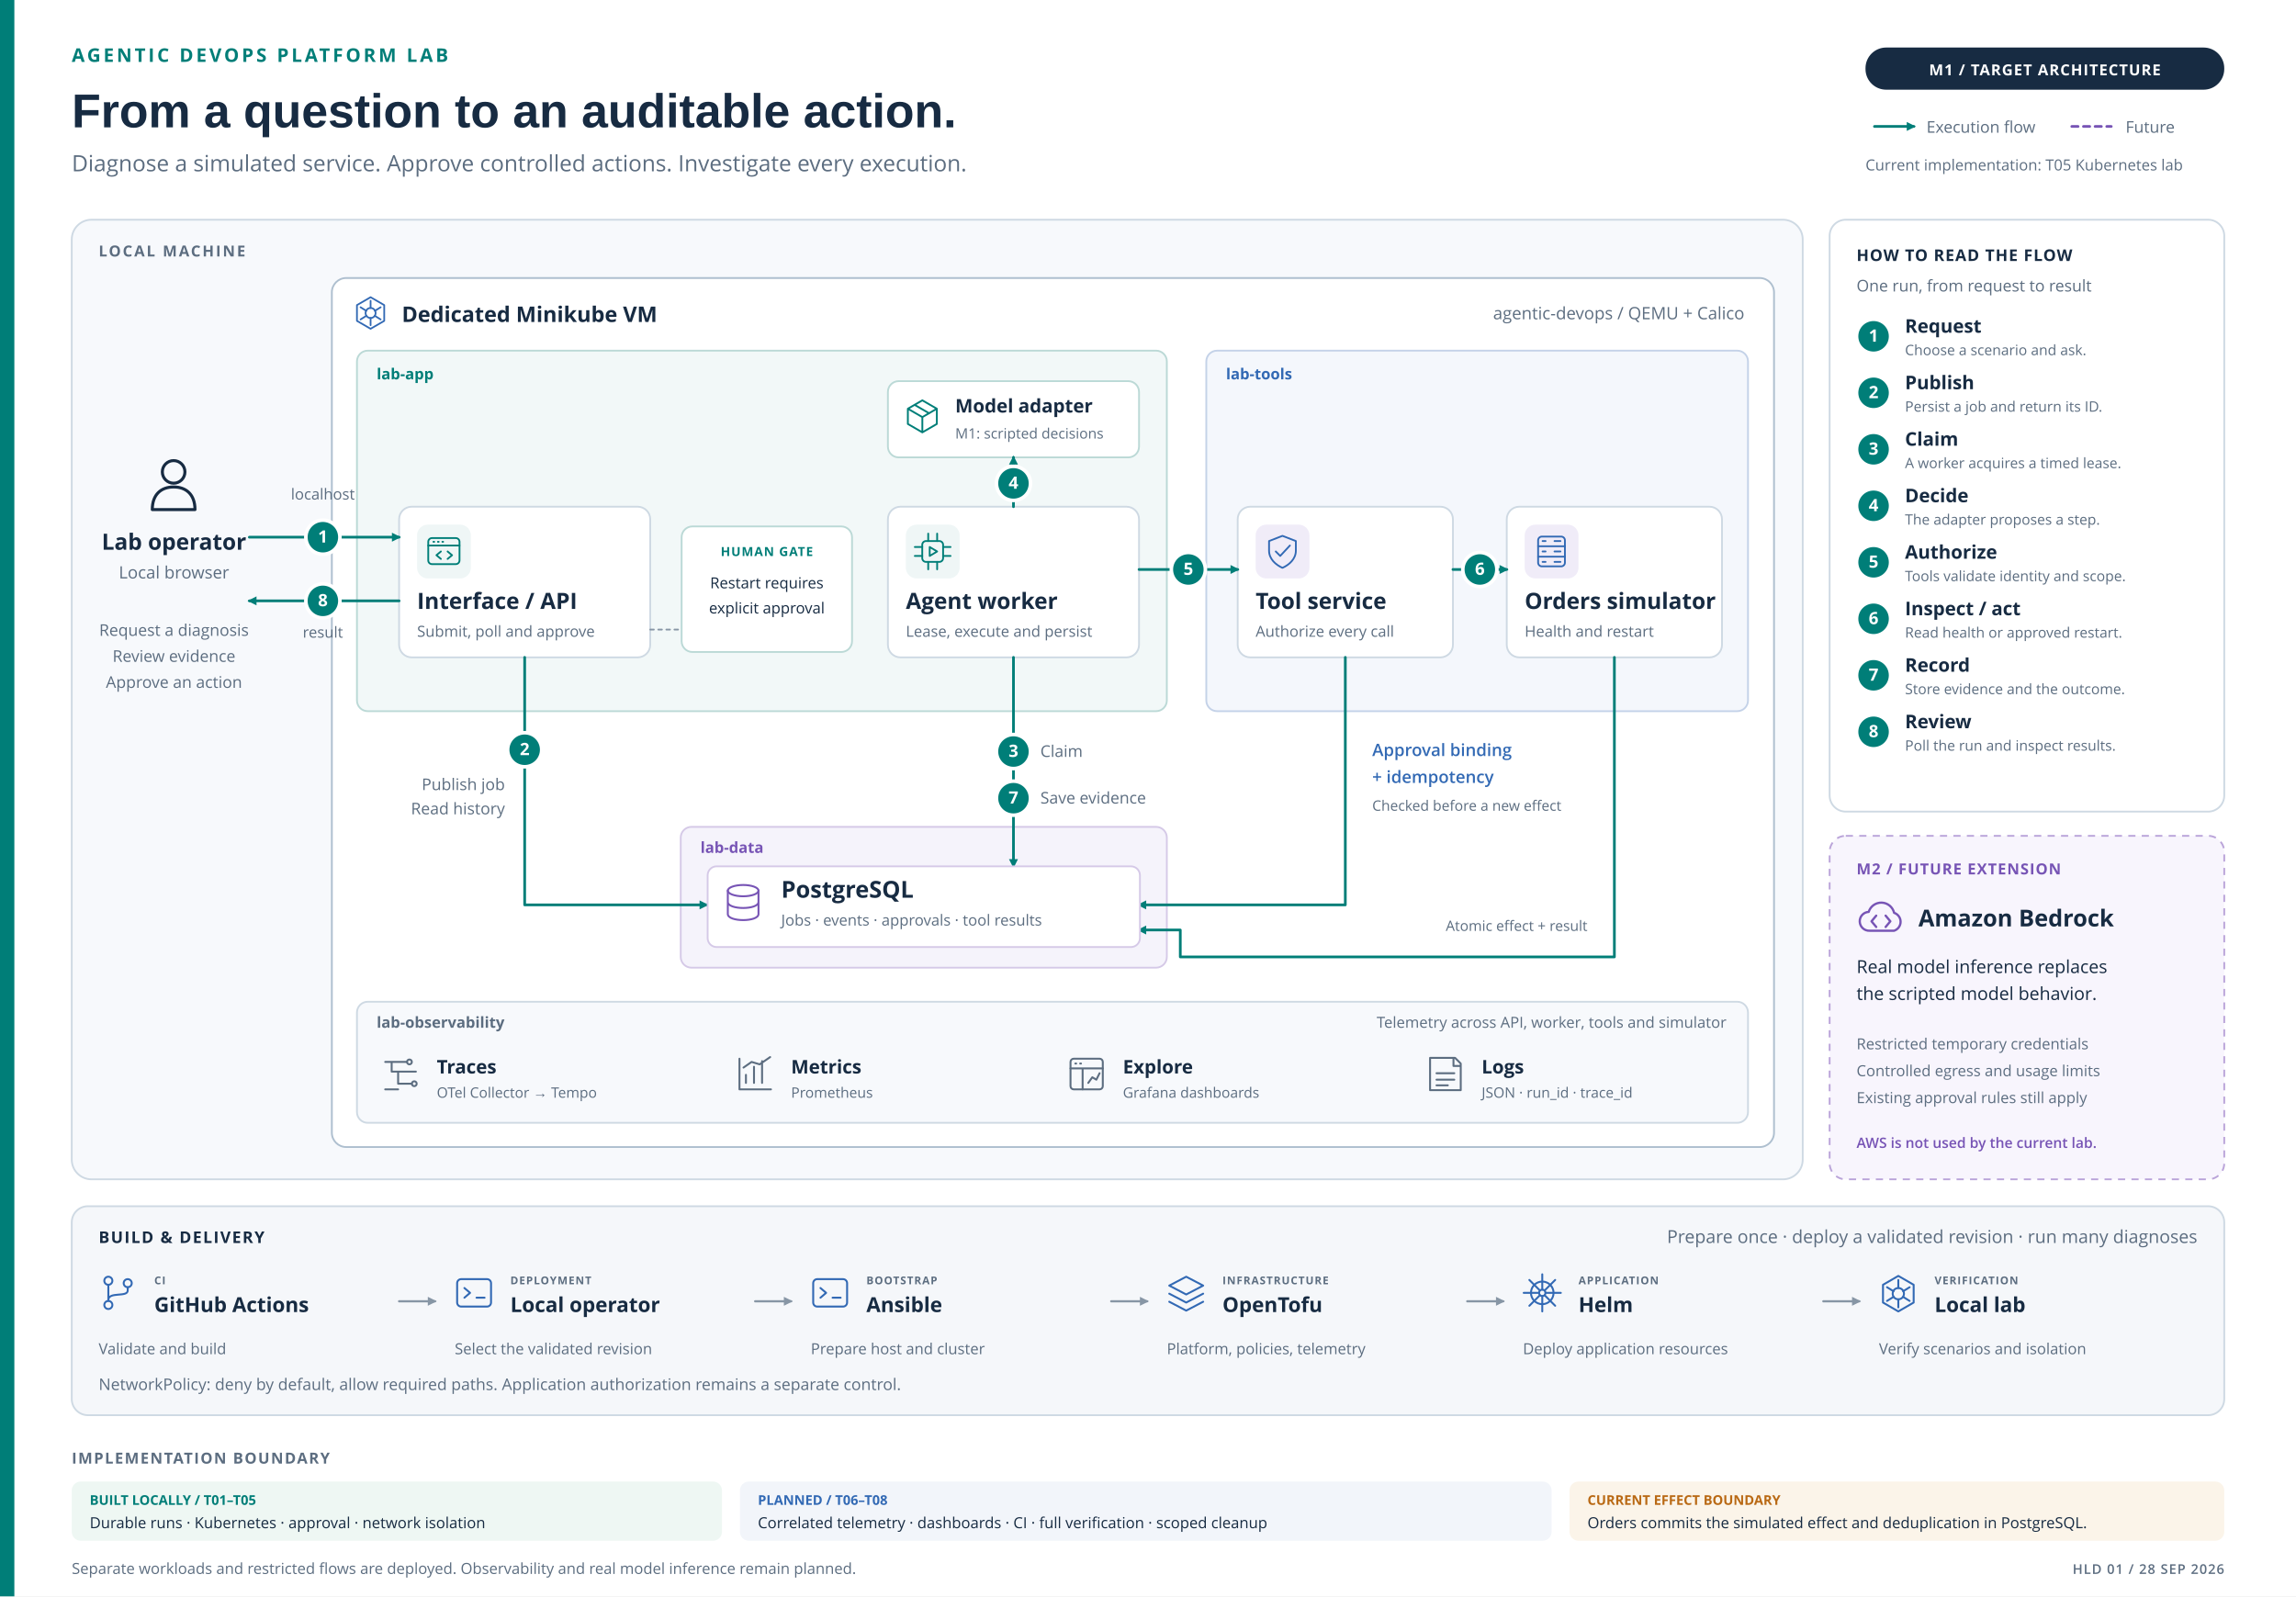
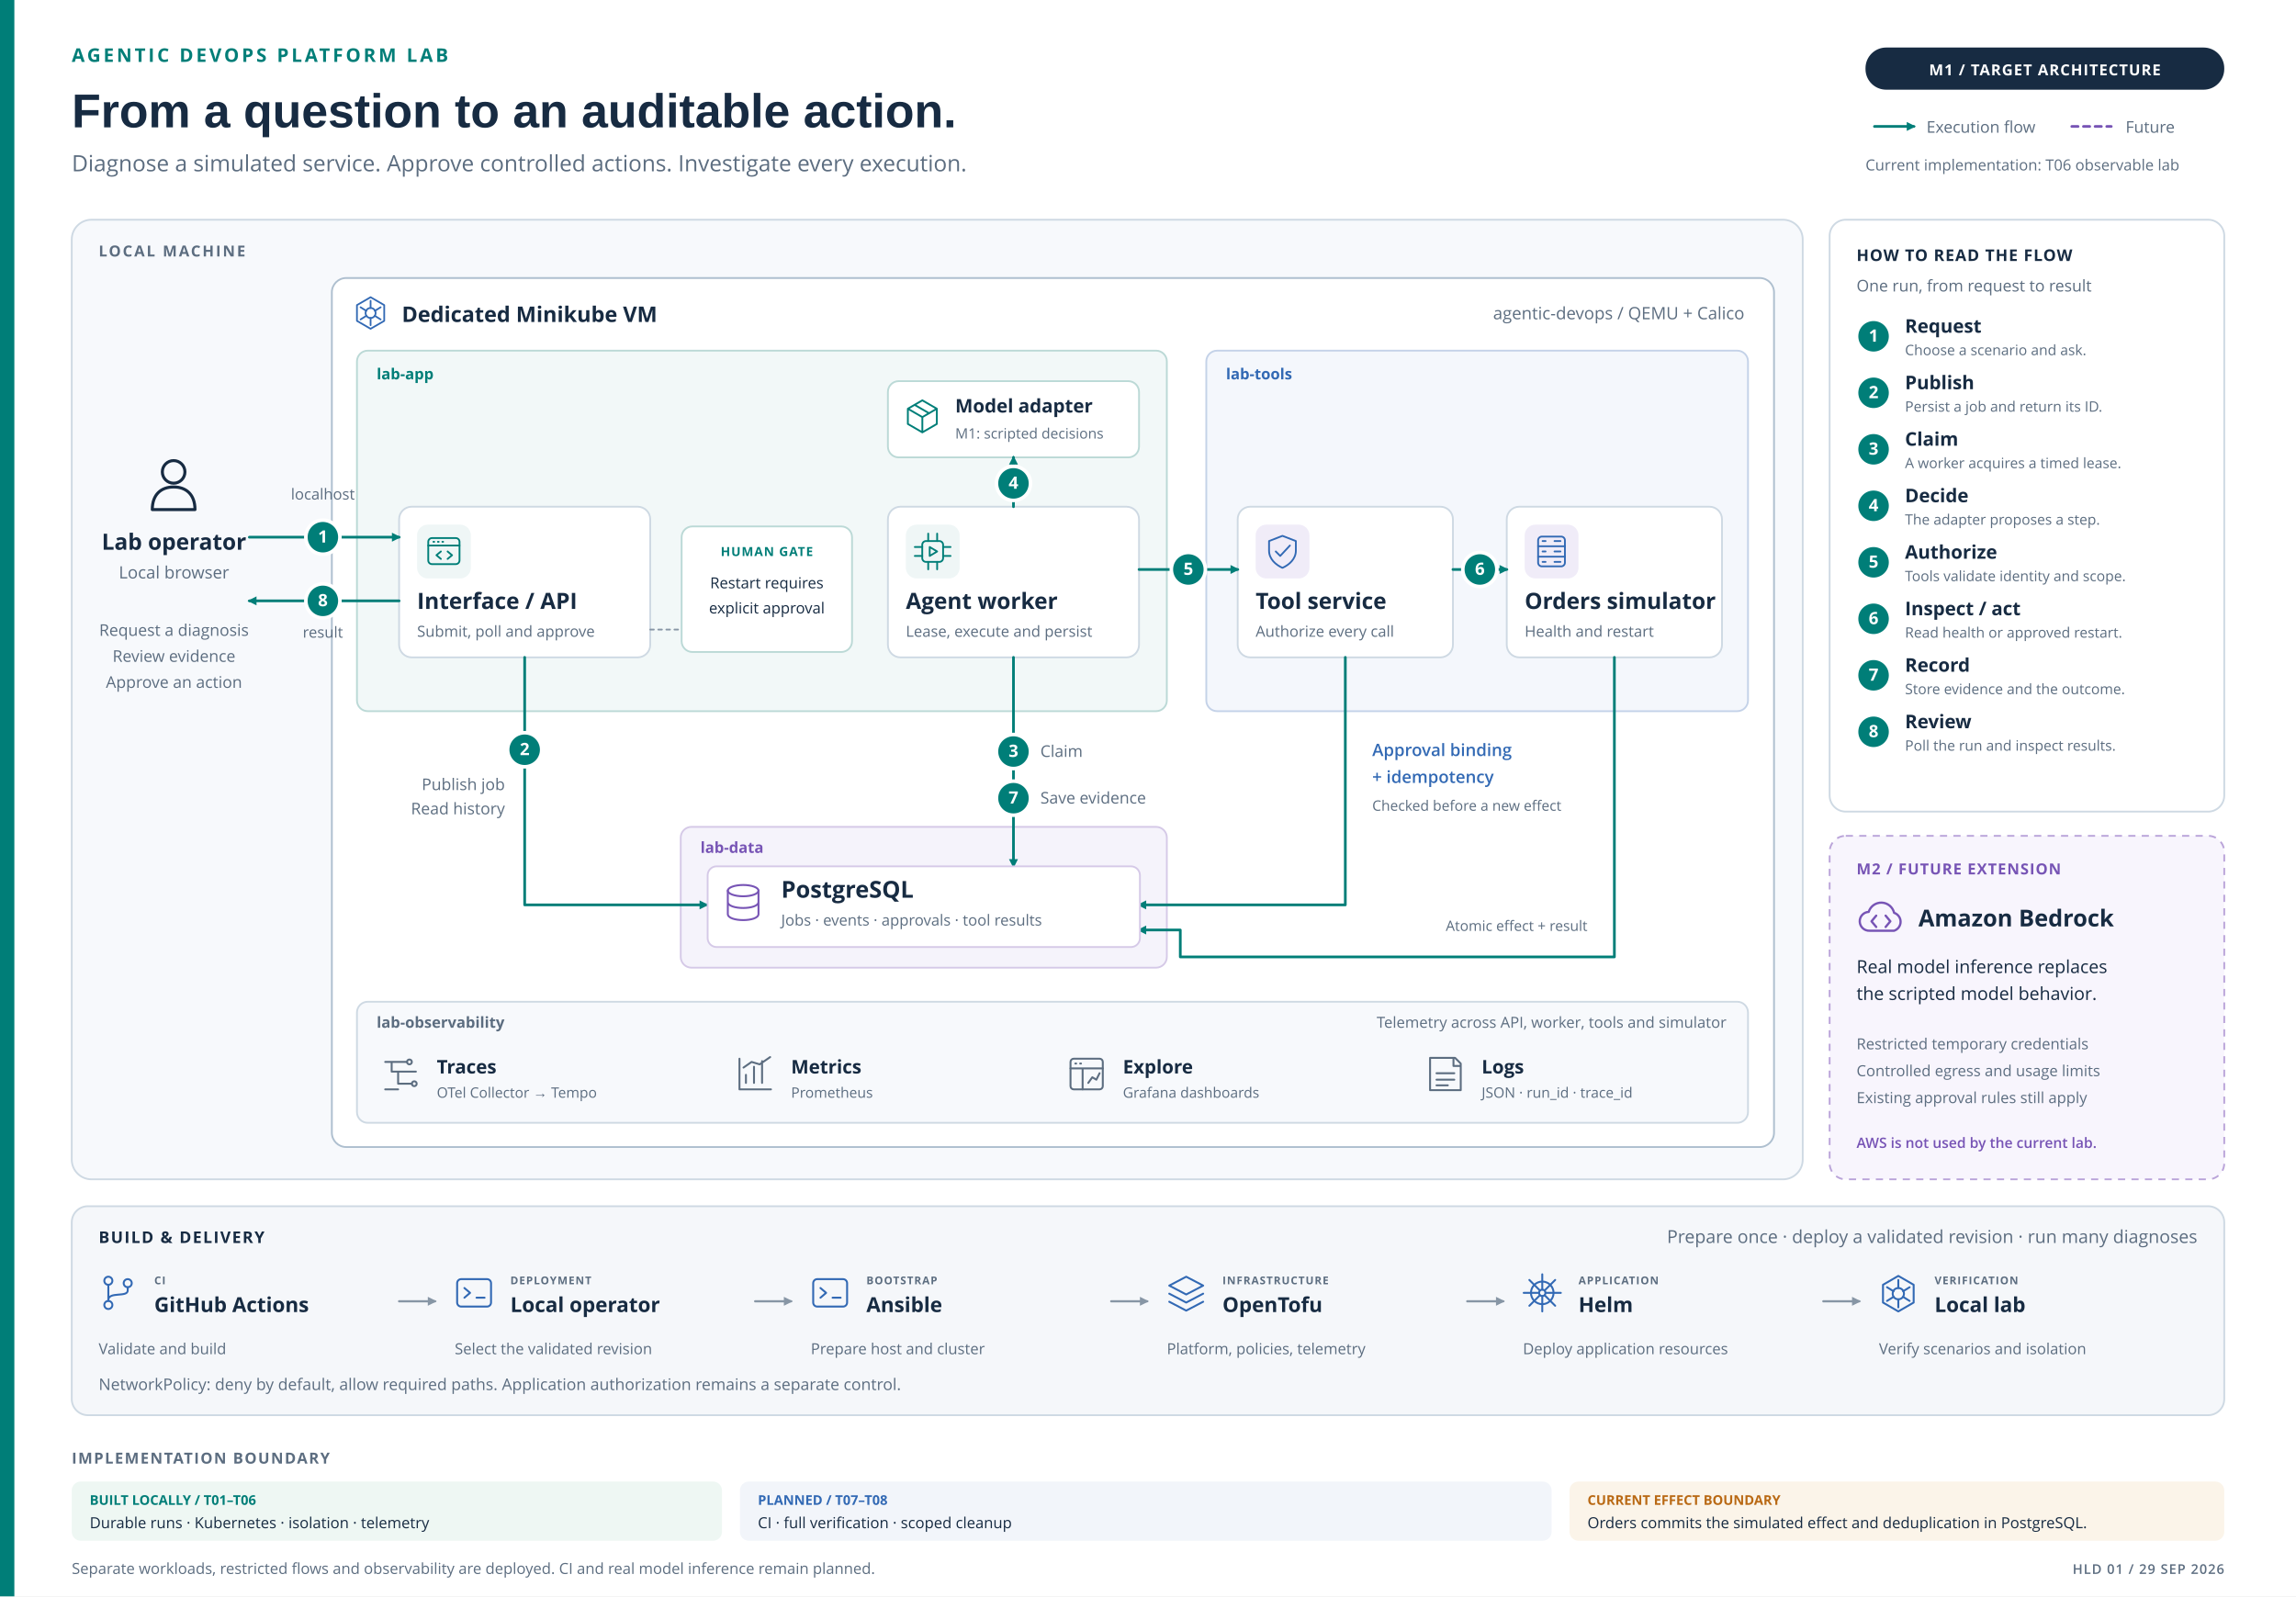
<svg xmlns="http://www.w3.org/2000/svg" width="2560" height="1780" viewBox="0 0 2560 1780" role="img" aria-labelledby="title desc">
  <defs>
    <marker id="arrow-teal" markerWidth="10" markerHeight="10" refX="8" refY="5" orient="auto" markerUnits="userSpaceOnUse">
      <path d="M0 0 10 5 0 10Z" fill="#007E78" />
    </marker>
    <marker id="arrow-muted" markerWidth="10" markerHeight="10" refX="8" refY="5" orient="auto" markerUnits="userSpaceOnUse">
      <path d="M0 0 10 5 0 10Z" fill="#8796A5" />
    </marker>
  </defs>
  <rect x="0" y="0" width="2560" height="1780" rx="0" fill="#FFFFFF" />
  <rect x="0" y="0" width="16" height="1780" rx="0" fill="#007E78" />
  <text x="80" y="69" font-family="Open Sans, Arial, sans-serif" font-size="21" font-weight="700" fill="#007E78" text-anchor="start" letter-spacing="3">AGENTIC DEVOPS PLATFORM LAB</text>
  <text x="80" y="142" font-family="Montserrat, Arial, sans-serif" font-size="53" font-weight="700" fill="#172B42" text-anchor="start">From a question to an auditable action.</text>
  <text x="80" y="191" font-family="Open Sans, Arial, sans-serif" font-size="25" font-weight="400" fill="#5C6D80" text-anchor="start">Diagnose a simulated service. Approve controlled actions. Investigate every execution.</text>
  <rect x="2080" y="53" width="400" height="47" rx="23" fill="#172B42" />
  <text x="2280" y="84" font-family="Open Sans, Arial, sans-serif" font-size="17" font-weight="700" fill="white" text-anchor="middle" letter-spacing="1">M1  /  TARGET ARCHITECTURE</text>
  <path d="M2090 141 H2134" fill="none" stroke="#007E78" stroke-width="3" stroke-linecap="round" stroke-linejoin="round" marker-end="url(#arrow-teal)" />
  <text x="2148" y="148" font-family="Open Sans, Arial, sans-serif" font-size="18" font-weight="400" fill="#5C6D80" text-anchor="start">Execution flow</text>
  <path d="M2310 141 H2354" fill="none" stroke="#7754B5" stroke-width="3" stroke-linecap="round" stroke-linejoin="round" stroke-dasharray="7 6" />
  <text x="2370" y="148" font-family="Open Sans, Arial, sans-serif" font-size="18" font-weight="400" fill="#5C6D80" text-anchor="start">Future</text>
-   <text x="2080" y="190" font-family="Open Sans, Arial, sans-serif" font-size="17" font-weight="400" fill="#5C6D80" text-anchor="start">Current implementation: T05 Kubernetes lab</text>
+   <text x="2080" y="190" font-family="Open Sans, Arial, sans-serif" font-size="17" font-weight="400" fill="#5C6D80" text-anchor="start">Current implementation: T06 observable lab</text>
  <rect x="80" y="245" width="1930" height="1070" rx="22" fill="#F7F9FC" stroke="#CED9E3" stroke-width="2" />
  <text x="110" y="286" font-family="Open Sans, Arial, sans-serif" font-size="17" font-weight="700" fill="#5C6D80" text-anchor="start" letter-spacing="2">LOCAL MACHINE</text>
  <rect x="370" y="310" width="1608" height="969" rx="16" fill="#FFFFFF" stroke="#AEBFCF" stroke-width="2" />
  <g transform="translate(394 329) scale(0.8)" fill="none" stroke="#3269B4" stroke-width="2.4" stroke-linecap="round" stroke-linejoin="round">
    <path d="m24 3 19 11v22L24 47 5 36V14Z" />
    <circle cx="24" cy="25" r="7" />
    <path d="M24 8v10m0 14v10M10 17l8 5m12 7 8 5M10 34l8-5m12-7 8-5" />
  </g>
  <text x="448" y="359" font-family="Open Sans, Arial, sans-serif" font-size="24" font-weight="700" fill="#172B42" text-anchor="start">Dedicated Minikube VM</text>
  <text x="1945" y="356" font-family="Open Sans, Arial, sans-serif" font-size="19" font-weight="400" fill="#5C6D80" text-anchor="end">agentic-devops  /  QEMU + Calico</text>
  <rect x="398" y="391" width="903" height="402" rx="12" fill="#F2F8F8" stroke="#BBD9D6" stroke-width="2" />
  <text x="420" y="423" font-family="Open Sans, Arial, sans-serif" font-size="17" font-weight="700" fill="#007E78" text-anchor="start">lab-app</text>
  <rect x="1345" y="391" width="604" height="402" rx="12" fill="#F4F7FC" stroke="#C4D2E8" stroke-width="2" />
  <text x="1367" y="423" font-family="Open Sans, Arial, sans-serif" font-size="17" font-weight="700" fill="#3269B4" text-anchor="start">lab-tools</text>
  <rect x="759" y="922" width="542" height="157" rx="12" fill="#F5F3FB" stroke="#D5C9E7" stroke-width="2" />
  <text x="781" y="951" font-family="Open Sans, Arial, sans-serif" font-size="17" font-weight="700" fill="#7754B5" text-anchor="start">lab-data</text>
  <g transform="translate(160 508) scale(1.4)" fill="none" stroke="#172B42" stroke-width="2.4" stroke-linecap="round" stroke-linejoin="round">
    <circle cx="24" cy="13" r="9" />
    <path d="M7 43c0-12 7-18 17-18s17 6 17 18Z" />
  </g>
  <text x="194" y="613" font-family="Open Sans, Arial, sans-serif" font-size="25" font-weight="700" fill="#172B42" text-anchor="middle">Lab operator</text>
  <text x="194" y="645" font-family="Open Sans, Arial, sans-serif" font-size="19" font-weight="400" fill="#5C6D80" text-anchor="middle">Local browser</text>
  <text x="194" y="709" font-family="Open Sans, Arial, sans-serif" font-size="18" font-weight="400" fill="#5C6D80" text-anchor="middle">Request a diagnosis</text>
  <text x="194" y="738" font-family="Open Sans, Arial, sans-serif" font-size="18" font-weight="400" fill="#5C6D80" text-anchor="middle">Review evidence</text>
  <text x="194" y="767" font-family="Open Sans, Arial, sans-serif" font-size="18" font-weight="400" fill="#5C6D80" text-anchor="middle">Approve an action</text>
  <rect x="445" y="565" width="280" height="168" rx="14" fill="white" stroke="#CED9E3" stroke-width="2" />
  <rect x="465" y="585" width="60" height="60" rx="12" fill="#EFF6F6" />
  <g transform="translate(475 595) scale(0.83)" fill="none" stroke="#007E78" stroke-width="2.4" stroke-linecap="round" stroke-linejoin="round">
    <rect x="3" y="6" width="42" height="35" rx="5" />
    <path d="M3 16h42M10 11h1m5 0h1m5 0h1M20 24l-6 5 6 5m9-10 6 5-6 5" />
  </g>
  <text x="465" y="679" font-family="Open Sans, Arial, sans-serif" font-size="25" font-weight="700" fill="#172B42" text-anchor="start">Interface / API</text>
  <text x="465" y="710" font-family="Open Sans, Arial, sans-serif" font-size="17" font-weight="400" fill="#5C6D80" text-anchor="start">Submit, poll and approve</text>
  <rect x="990" y="565" width="280" height="168" rx="14" fill="white" stroke="#CED9E3" stroke-width="2" />
  <rect x="1010" y="585" width="60" height="60" rx="12" fill="#EFF6F6" />
  <g transform="translate(1020 595) scale(0.83)" fill="none" stroke="#007E78" stroke-width="2.4" stroke-linecap="round" stroke-linejoin="round">
    <rect x="10" y="10" width="28" height="28" rx="5" />
    <path d="M18 0v10M30 0v10M18 38v10M30 38v10M0 18h10M0 30h10M38 18h10M38 30h10M20 18l10 6-10 6Z" />
  </g>
  <text x="1010" y="679" font-family="Open Sans, Arial, sans-serif" font-size="25" font-weight="700" fill="#172B42" text-anchor="start">Agent worker</text>
  <text x="1010" y="710" font-family="Open Sans, Arial, sans-serif" font-size="17" font-weight="400" fill="#5C6D80" text-anchor="start">Lease, execute and persist</text>
  <rect x="1380" y="565" width="240" height="168" rx="14" fill="white" stroke="#CED9E3" stroke-width="2" />
  <rect x="1400" y="585" width="60" height="60" rx="12" fill="#F0ECF8" />
  <g transform="translate(1410 595) scale(0.83)" fill="none" stroke="#3269B4" stroke-width="2.4" stroke-linecap="round" stroke-linejoin="round">
    <path d="M24 3 42 10v13c0 11-9 19-18 23C15 42 6 34 6 23V10ZM15 24l6 6 13-14" />
  </g>
  <text x="1400" y="679" font-family="Open Sans, Arial, sans-serif" font-size="25" font-weight="700" fill="#172B42" text-anchor="start">Tool service</text>
  <text x="1400" y="710" font-family="Open Sans, Arial, sans-serif" font-size="17" font-weight="400" fill="#5C6D80" text-anchor="start">Authorize every call</text>
  <rect x="1680" y="565" width="240" height="168" rx="14" fill="white" stroke="#CED9E3" stroke-width="2" />
  <rect x="1700" y="585" width="60" height="60" rx="12" fill="#F0ECF8" />
  <g transform="translate(1710 595) scale(0.83)" fill="none" stroke="#3269B4" stroke-width="2.4" stroke-linecap="round" stroke-linejoin="round">
    <rect x="6" y="4" width="36" height="40" rx="5" />
    <path d="M6 17h36M6 31h36M12 10h4m-4 14h4m-4 14h4M28 10h8m-8 14h8m-8 14h8" />
  </g>
  <text x="1700" y="679" font-family="Open Sans, Arial, sans-serif" font-size="25" font-weight="700" fill="#172B42" text-anchor="start">Orders simulator</text>
  <text x="1700" y="710" font-family="Open Sans, Arial, sans-serif" font-size="17" font-weight="400" fill="#5C6D80" text-anchor="start">Health and restart</text>
  <rect x="990" y="425" width="280" height="85" rx="12" fill="#FFFFFF" stroke="#BBD9D6" stroke-width="2" />
  <g transform="translate(1008 443) scale(0.85)" fill="none" stroke="#007E78" stroke-width="2.4" stroke-linecap="round" stroke-linejoin="round">
    <path d="M24 4 43 15v20L24 46 5 35V15ZM5 15l19 11 19-11M24 26v20M14 10l19 11" />
  </g>
  <text x="1065" y="460" font-family="Open Sans, Arial, sans-serif" font-size="21" font-weight="700" fill="#172B42" text-anchor="start">Model adapter</text>
  <text x="1065" y="489" font-family="Open Sans, Arial, sans-serif" font-size="16" font-weight="400" fill="#5C6D80" text-anchor="start">M1: scripted decisions</text>
  <path d="M278 599 H445" fill="none" stroke="#007E78" stroke-width="3" stroke-linecap="round" stroke-linejoin="round" marker-end="url(#arrow-teal)" />
  <circle cx="360" cy="599" r="19" fill="#007E78" stroke="white" stroke-width="4" />
  <text x="360" y="605" font-family="Open Sans, Arial, sans-serif" font-size="19" font-weight="700" fill="white" text-anchor="middle">1</text>
  <text x="360" y="557" font-family="Open Sans, Arial, sans-serif" font-size="17" font-weight="400" fill="#5C6D80" text-anchor="middle">localhost</text>
  <path d="M445 670 H278" fill="none" stroke="#007E78" stroke-width="3" stroke-linecap="round" stroke-linejoin="round" marker-end="url(#arrow-teal)" />
  <circle cx="360" cy="670" r="19" fill="#007E78" stroke="white" stroke-width="4" />
  <text x="360" y="676" font-family="Open Sans, Arial, sans-serif" font-size="19" font-weight="700" fill="white" text-anchor="middle">8</text>
  <text x="360" y="711" font-family="Open Sans, Arial, sans-serif" font-size="17" font-weight="400" fill="#5C6D80" text-anchor="middle">result</text>
  <path d="M585 733 V1009 H788" fill="none" stroke="#007E78" stroke-width="3" stroke-linecap="round" stroke-linejoin="round" marker-end="url(#arrow-teal)" />
  <circle cx="585" cy="836" r="19" fill="#007E78" stroke="white" stroke-width="4" />
  <text x="585" y="842" font-family="Open Sans, Arial, sans-serif" font-size="19" font-weight="700" fill="white" text-anchor="middle">2</text>
  <text x="563" y="881" font-family="Open Sans, Arial, sans-serif" font-size="18" font-weight="400" fill="#5C6D80" text-anchor="end">Publish job</text>
  <text x="563" y="908" font-family="Open Sans, Arial, sans-serif" font-size="18" font-weight="400" fill="#5C6D80" text-anchor="end">Read history</text>
  <path d="M1130 733 V966" fill="none" stroke="#007E78" stroke-width="3" stroke-linecap="round" stroke-linejoin="round" marker-end="url(#arrow-teal)" />
  <circle cx="1130" cy="838" r="19" fill="#007E78" stroke="white" stroke-width="4" />
  <text x="1130" y="844" font-family="Open Sans, Arial, sans-serif" font-size="19" font-weight="700" fill="white" text-anchor="middle">3</text>
  <text x="1160" y="844" font-family="Open Sans, Arial, sans-serif" font-size="18" font-weight="400" fill="#5C6D80" text-anchor="start">Claim</text>
  <circle cx="1130" cy="890" r="19" fill="#007E78" stroke="white" stroke-width="4" />
  <text x="1130" y="896" font-family="Open Sans, Arial, sans-serif" font-size="19" font-weight="700" fill="white" text-anchor="middle">7</text>
  <text x="1160" y="896" font-family="Open Sans, Arial, sans-serif" font-size="18" font-weight="400" fill="#5C6D80" text-anchor="start">Save evidence</text>
  <path d="M1130 565 V510" fill="none" stroke="#007E78" stroke-width="3" stroke-linecap="round" stroke-linejoin="round" marker-end="url(#arrow-teal)" />
  <circle cx="1130" cy="539" r="19" fill="#007E78" stroke="white" stroke-width="4" />
  <text x="1130" y="545" font-family="Open Sans, Arial, sans-serif" font-size="19" font-weight="700" fill="white" text-anchor="middle">4</text>
  <path d="M1270 635 H1380" fill="none" stroke="#007E78" stroke-width="3" stroke-linecap="round" stroke-linejoin="round" marker-end="url(#arrow-teal)" />
  <circle cx="1325" cy="635" r="19" fill="#007E78" stroke="white" stroke-width="4" />
  <text x="1325" y="641" font-family="Open Sans, Arial, sans-serif" font-size="19" font-weight="700" fill="white" text-anchor="middle">5</text>
  <path d="M1620 635 H1680" fill="none" stroke="#007E78" stroke-width="3" stroke-linecap="round" stroke-linejoin="round" marker-end="url(#arrow-teal)" />
  <circle cx="1650" cy="635" r="19" fill="#007E78" stroke="white" stroke-width="4" />
  <text x="1650" y="641" font-family="Open Sans, Arial, sans-serif" font-size="19" font-weight="700" fill="white" text-anchor="middle">6</text>
  <path d="M1500 733 V1009 H1270" fill="none" stroke="#007E78" stroke-width="3" stroke-linecap="round" stroke-linejoin="round" marker-end="url(#arrow-teal)" />
  <text x="1530" y="843" font-family="Open Sans, Arial, sans-serif" font-size="19" font-weight="600" fill="#3269B4" text-anchor="start">Approval binding</text>
  <text x="1530" y="873" font-family="Open Sans, Arial, sans-serif" font-size="19" font-weight="600" fill="#3269B4" text-anchor="start">+ idempotency</text>
  <text x="1530" y="904" font-family="Open Sans, Arial, sans-serif" font-size="16" font-weight="400" fill="#5C6D80" text-anchor="start">Checked before a new effect</text>
  <path d="M1800 733 V1067 H1316 V1037 H1270" fill="none" stroke="#007E78" stroke-width="3" stroke-linecap="round" stroke-linejoin="round" marker-end="url(#arrow-teal)" />
  <text x="1770" y="1038" font-family="Open Sans, Arial, sans-serif" font-size="16" font-weight="400" fill="#5C6D80" text-anchor="end">Atomic effect + result</text>
  <rect x="789" y="966" width="482" height="90" rx="10" fill="#FFFFFF" stroke="#D5C9E7" stroke-width="2" />
  <g transform="translate(807 985) scale(0.9)" fill="none" stroke="#7754B5" stroke-width="2.4" stroke-linecap="round" stroke-linejoin="round">
    <ellipse cx="24" cy="9" rx="19" ry="7" />
    <path d="M5 9v29c0 10 38 10 38 0V9M5 23c0 10 38 10 38 0" />
  </g>
  <text x="871" y="1001" font-family="Open Sans, Arial, sans-serif" font-size="26" font-weight="700" fill="#172B42" text-anchor="start">PostgreSQL</text>
  <text x="871" y="1032" font-family="Open Sans, Arial, sans-serif" font-size="17" font-weight="400" fill="#5C6D80" text-anchor="start">Jobs · events · approvals · tool results</text>
  <rect x="760" y="587" width="190" height="140" rx="12" fill="#FFFFFF" stroke="#BBD9D6" stroke-width="2" />
  <text x="855" y="620" font-family="Open Sans, Arial, sans-serif" font-size="14" font-weight="700" fill="#007E78" text-anchor="middle" letter-spacing="1">HUMAN GATE</text>
  <text x="855" y="656" font-family="Open Sans, Arial, sans-serif" font-size="17" font-weight="400" fill="#172B42" text-anchor="middle">Restart requires</text>
  <text x="855" y="684" font-family="Open Sans, Arial, sans-serif" font-size="17" font-weight="400" fill="#172B42" text-anchor="middle">explicit approval</text>
  <path d="M725 702 H760" fill="none" stroke="#8796A5" stroke-width="2" stroke-linecap="round" stroke-linejoin="round" stroke-dasharray="4 5" />
  <rect x="398" y="1117" width="1551" height="135" rx="12" fill="#F7F9FC" stroke="#CED9E3" stroke-width="2" />
  <text x="420" y="1146" font-family="Open Sans, Arial, sans-serif" font-size="17" font-weight="700" fill="#5C6D80" text-anchor="start">lab-observability</text>
  <text x="1925" y="1146" font-family="Open Sans, Arial, sans-serif" font-size="17" font-weight="400" fill="#5C6D80" text-anchor="end">Telemetry across API, worker, tools and simulator</text>
  <g transform="translate(425 1176) scale(0.9)" fill="none" stroke="#5C6D80" stroke-width="2.4" stroke-linecap="round" stroke-linejoin="round">
    <path d="M5 9h27M13 21h30M13 9v12m8 0v15m0 0h17M5 43h16" />
    <circle cx="35" cy="9" r="3" />
    <circle cx="41" cy="36" r="3" />
  </g>
  <text x="487" y="1197" font-family="Open Sans, Arial, sans-serif" font-size="21" font-weight="700" fill="#172B42" text-anchor="start">Traces</text>
  <text x="487" y="1224" font-family="Open Sans, Arial, sans-serif" font-size="16" font-weight="400" fill="#5C6D80" text-anchor="start">OTel Collector → Tempo</text>
  <g transform="translate(820 1176) scale(0.9)" fill="none" stroke="#5C6D80" stroke-width="2.4" stroke-linecap="round" stroke-linejoin="round">
    <path d="M5 5v38h39M13 35V25m10 10V15m10 20V8M10 16l10-7 10 3 13-9" />
  </g>
  <text x="882" y="1197" font-family="Open Sans, Arial, sans-serif" font-size="21" font-weight="700" fill="#172B42" text-anchor="start">Metrics</text>
  <text x="882" y="1224" font-family="Open Sans, Arial, sans-serif" font-size="16" font-weight="400" fill="#5C6D80" text-anchor="start">Prometheus</text>
  <g transform="translate(1190 1176) scale(0.9)" fill="none" stroke="#5C6D80" stroke-width="2.4" stroke-linecap="round" stroke-linejoin="round">
    <rect x="4" y="5" width="40" height="38" rx="4" />
    <path d="M4 17h40M19 17v26M10 11h1m5 0h1M26 35l5-7 5 3 4-8" />
  </g>
  <text x="1252" y="1197" font-family="Open Sans, Arial, sans-serif" font-size="21" font-weight="700" fill="#172B42" text-anchor="start">Explore</text>
  <text x="1252" y="1224" font-family="Open Sans, Arial, sans-serif" font-size="16" font-weight="400" fill="#5C6D80" text-anchor="start">Grafana dashboards</text>
  <g transform="translate(1590 1176) scale(0.9)" fill="none" stroke="#5C6D80" stroke-width="2.4" stroke-linecap="round" stroke-linejoin="round">
    <path d="M12 4h24l7 7v33H5V4h7M34 4v10h9M13 23h22M13 31h22M13 38h14" />
  </g>
  <text x="1652" y="1197" font-family="Open Sans, Arial, sans-serif" font-size="21" font-weight="700" fill="#172B42" text-anchor="start">Logs</text>
  <text x="1652" y="1224" font-family="Open Sans, Arial, sans-serif" font-size="16" font-weight="400" fill="#5C6D80" text-anchor="start">JSON · run_id · trace_id</text>
  <rect x="2040" y="245" width="440" height="660" rx="18" fill="#FFFFFF" stroke="#CED9E3" stroke-width="2" />
  <text x="2070" y="291" font-family="Open Sans, Arial, sans-serif" font-size="18" font-weight="700" fill="#172B42" text-anchor="start" letter-spacing="1">HOW TO READ THE FLOW</text>
  <text x="2070" y="325" font-family="Open Sans, Arial, sans-serif" font-size="18" font-weight="400" fill="#5C6D80" text-anchor="start">One run, from request to result</text>
  <circle cx="2089" cy="375" r="19" fill="#007E78" stroke="white" stroke-width="4" />
  <text x="2089" y="381" font-family="Open Sans, Arial, sans-serif" font-size="19" font-weight="700" fill="white" text-anchor="middle">1</text>
  <text x="2124" y="371" font-family="Open Sans, Arial, sans-serif" font-size="21" font-weight="700" fill="#172B42" text-anchor="start">Request</text>
  <text x="2124" y="396" font-family="Open Sans, Arial, sans-serif" font-size="16" font-weight="400" fill="#5C6D80" text-anchor="start">Choose a scenario and ask.</text>
  <circle cx="2089" cy="438" r="19" fill="#007E78" stroke="white" stroke-width="4" />
  <text x="2089" y="444" font-family="Open Sans, Arial, sans-serif" font-size="19" font-weight="700" fill="white" text-anchor="middle">2</text>
  <text x="2124" y="434" font-family="Open Sans, Arial, sans-serif" font-size="21" font-weight="700" fill="#172B42" text-anchor="start">Publish</text>
  <text x="2124" y="459" font-family="Open Sans, Arial, sans-serif" font-size="16" font-weight="400" fill="#5C6D80" text-anchor="start">Persist a job and return its ID.</text>
  <circle cx="2089" cy="501" r="19" fill="#007E78" stroke="white" stroke-width="4" />
  <text x="2089" y="507" font-family="Open Sans, Arial, sans-serif" font-size="19" font-weight="700" fill="white" text-anchor="middle">3</text>
  <text x="2124" y="497" font-family="Open Sans, Arial, sans-serif" font-size="21" font-weight="700" fill="#172B42" text-anchor="start">Claim</text>
  <text x="2124" y="522" font-family="Open Sans, Arial, sans-serif" font-size="16" font-weight="400" fill="#5C6D80" text-anchor="start">A worker acquires a timed lease.</text>
  <circle cx="2089" cy="564" r="19" fill="#007E78" stroke="white" stroke-width="4" />
  <text x="2089" y="570" font-family="Open Sans, Arial, sans-serif" font-size="19" font-weight="700" fill="white" text-anchor="middle">4</text>
  <text x="2124" y="560" font-family="Open Sans, Arial, sans-serif" font-size="21" font-weight="700" fill="#172B42" text-anchor="start">Decide</text>
  <text x="2124" y="585" font-family="Open Sans, Arial, sans-serif" font-size="16" font-weight="400" fill="#5C6D80" text-anchor="start">The adapter proposes a step.</text>
  <circle cx="2089" cy="627" r="19" fill="#007E78" stroke="white" stroke-width="4" />
  <text x="2089" y="633" font-family="Open Sans, Arial, sans-serif" font-size="19" font-weight="700" fill="white" text-anchor="middle">5</text>
  <text x="2124" y="623" font-family="Open Sans, Arial, sans-serif" font-size="21" font-weight="700" fill="#172B42" text-anchor="start">Authorize</text>
  <text x="2124" y="648" font-family="Open Sans, Arial, sans-serif" font-size="16" font-weight="400" fill="#5C6D80" text-anchor="start">Tools validate identity and scope.</text>
  <circle cx="2089" cy="690" r="19" fill="#007E78" stroke="white" stroke-width="4" />
  <text x="2089" y="696" font-family="Open Sans, Arial, sans-serif" font-size="19" font-weight="700" fill="white" text-anchor="middle">6</text>
  <text x="2124" y="686" font-family="Open Sans, Arial, sans-serif" font-size="21" font-weight="700" fill="#172B42" text-anchor="start">Inspect / act</text>
  <text x="2124" y="711" font-family="Open Sans, Arial, sans-serif" font-size="16" font-weight="400" fill="#5C6D80" text-anchor="start">Read health or approved restart.</text>
  <circle cx="2089" cy="753" r="19" fill="#007E78" stroke="white" stroke-width="4" />
  <text x="2089" y="759" font-family="Open Sans, Arial, sans-serif" font-size="19" font-weight="700" fill="white" text-anchor="middle">7</text>
  <text x="2124" y="749" font-family="Open Sans, Arial, sans-serif" font-size="21" font-weight="700" fill="#172B42" text-anchor="start">Record</text>
  <text x="2124" y="774" font-family="Open Sans, Arial, sans-serif" font-size="16" font-weight="400" fill="#5C6D80" text-anchor="start">Store evidence and the outcome.</text>
  <circle cx="2089" cy="816" r="19" fill="#007E78" stroke="white" stroke-width="4" />
  <text x="2089" y="822" font-family="Open Sans, Arial, sans-serif" font-size="19" font-weight="700" fill="white" text-anchor="middle">8</text>
  <text x="2124" y="812" font-family="Open Sans, Arial, sans-serif" font-size="21" font-weight="700" fill="#172B42" text-anchor="start">Review</text>
  <text x="2124" y="837" font-family="Open Sans, Arial, sans-serif" font-size="16" font-weight="400" fill="#5C6D80" text-anchor="start">Poll the run and inspect results.</text>
  <rect x="2040" y="932" width="440" height="383" rx="18" fill="#F8F5FD" stroke="#BAA4D9" stroke-width="2" stroke-dasharray="8 7" />
  <text x="2070" y="975" font-family="Open Sans, Arial, sans-serif" font-size="17" font-weight="700" fill="#7754B5" text-anchor="start" letter-spacing="1">M2  /  FUTURE EXTENSION</text>
  <g transform="translate(2072 1000) scale(1.05)" fill="none" stroke="#7754B5" stroke-width="2.4" stroke-linecap="round" stroke-linejoin="round">
    <path d="M12 36a10 10 0 0 1-1-20 14 14 0 0 1 27 1 10 10 0 0 1 0 19ZM19 20l-5 6 5 6m10-12 5 6-5 6" />
  </g>
  <text x="2139" y="1033" font-family="Open Sans, Arial, sans-serif" font-size="26" font-weight="700" fill="#172B42" text-anchor="start">Amazon Bedrock</text>
  <text x="2070" y="1085" font-family="Open Sans, Arial, sans-serif" font-size="20" font-weight="400" fill="#172B42" text-anchor="start">Real model inference replaces</text>
  <text x="2070" y="1115" font-family="Open Sans, Arial, sans-serif" font-size="20" font-weight="400" fill="#172B42" text-anchor="start">the scripted model behavior.</text>
  <text x="2070" y="1170" font-family="Open Sans, Arial, sans-serif" font-size="17" font-weight="400" fill="#5C6D80" text-anchor="start">Restricted temporary credentials</text>
  <text x="2070" y="1200" font-family="Open Sans, Arial, sans-serif" font-size="17" font-weight="400" fill="#5C6D80" text-anchor="start">Controlled egress and usage limits</text>
  <text x="2070" y="1230" font-family="Open Sans, Arial, sans-serif" font-size="17" font-weight="400" fill="#5C6D80" text-anchor="start">Existing approval rules still apply</text>
  <text x="2070" y="1280" font-family="Open Sans, Arial, sans-serif" font-size="16" font-weight="600" fill="#7754B5" text-anchor="start">AWS is not used by the current lab.</text>
  <rect x="80" y="1345" width="2400" height="233" rx="18" fill="#F5F7FA" stroke="#CED9E3" stroke-width="2" />
  <text x="110" y="1386" font-family="Open Sans, Arial, sans-serif" font-size="18" font-weight="700" fill="#172B42" text-anchor="start" letter-spacing="1.5">BUILD &amp; DELIVERY</text>
  <text x="2450" y="1386" font-family="Open Sans, Arial, sans-serif" font-size="20" font-weight="400" fill="#5C6D80" text-anchor="end">Prepare once · deploy a validated revision · run many diagnoses</text>
  <g transform="translate(110 1420) scale(0.9)" fill="none" stroke="#3269B4" stroke-width="2.4" stroke-linecap="round" stroke-linejoin="round">
    <circle cx="12" cy="9" r="5" />
    <circle cx="12" cy="39" r="5" />
    <circle cx="36" cy="12" r="5" />
    <path d="M12 14v20m24-17v4c0 9-24 1-24 12" />
  </g>
  <text x="172" y="1432" font-family="Open Sans, Arial, sans-serif" font-size="12" font-weight="700" fill="#5C6D80" text-anchor="start" letter-spacing="1">CI</text>
  <text x="172" y="1463" font-family="Open Sans, Arial, sans-serif" font-size="23" font-weight="700" fill="#172B42" text-anchor="start">GitHub Actions</text>
  <text x="110" y="1510" font-family="Open Sans, Arial, sans-serif" font-size="17" font-weight="400" fill="#5C6D80" text-anchor="start">Validate and build</text>
  <path d="M445 1451 H485" fill="none" stroke="#8796A5" stroke-width="2.5" stroke-linecap="round" stroke-linejoin="round" marker-end="url(#arrow-muted)" />
  <g transform="translate(507 1420) scale(0.9)" fill="none" stroke="#3269B4" stroke-width="2.4" stroke-linecap="round" stroke-linejoin="round">
    <rect x="3" y="7" width="42" height="34" rx="5" />
    <path d="m12 18 7 6-7 6m15 0h10" />
  </g>
  <text x="569" y="1432" font-family="Open Sans, Arial, sans-serif" font-size="12" font-weight="700" fill="#5C6D80" text-anchor="start" letter-spacing="1">DEPLOYMENT</text>
  <text x="569" y="1463" font-family="Open Sans, Arial, sans-serif" font-size="23" font-weight="700" fill="#172B42" text-anchor="start">Local operator</text>
  <text x="507" y="1510" font-family="Open Sans, Arial, sans-serif" font-size="17" font-weight="400" fill="#5C6D80" text-anchor="start">Select the validated revision</text>
  <path d="M842 1451 H882" fill="none" stroke="#8796A5" stroke-width="2.5" stroke-linecap="round" stroke-linejoin="round" marker-end="url(#arrow-muted)" />
  <g transform="translate(904 1420) scale(0.9)" fill="none" stroke="#3269B4" stroke-width="2.4" stroke-linecap="round" stroke-linejoin="round">
    <rect x="3" y="7" width="42" height="34" rx="5" />
    <path d="m12 18 7 6-7 6m15 0h10" />
  </g>
  <text x="966" y="1432" font-family="Open Sans, Arial, sans-serif" font-size="12" font-weight="700" fill="#5C6D80" text-anchor="start" letter-spacing="1">BOOTSTRAP</text>
  <text x="966" y="1463" font-family="Open Sans, Arial, sans-serif" font-size="23" font-weight="700" fill="#172B42" text-anchor="start">Ansible</text>
  <text x="904" y="1510" font-family="Open Sans, Arial, sans-serif" font-size="17" font-weight="400" fill="#5C6D80" text-anchor="start">Prepare host and cluster</text>
  <path d="M1239 1451 H1279" fill="none" stroke="#8796A5" stroke-width="2.5" stroke-linecap="round" stroke-linejoin="round" marker-end="url(#arrow-muted)" />
  <g transform="translate(1301 1420) scale(0.9)" fill="none" stroke="#3269B4" stroke-width="2.4" stroke-linecap="round" stroke-linejoin="round">
    <path d="m24 4 21 11-21 11L3 15ZM3 25l21 11 21-11M3 35l21 11 21-11" />
  </g>
  <text x="1363" y="1432" font-family="Open Sans, Arial, sans-serif" font-size="12" font-weight="700" fill="#5C6D80" text-anchor="start" letter-spacing="1">INFRASTRUCTURE</text>
  <text x="1363" y="1463" font-family="Open Sans, Arial, sans-serif" font-size="23" font-weight="700" fill="#172B42" text-anchor="start">OpenTofu</text>
  <text x="1301" y="1510" font-family="Open Sans, Arial, sans-serif" font-size="17" font-weight="400" fill="#5C6D80" text-anchor="start">Platform, policies, telemetry</text>
  <path d="M1636 1451 H1676" fill="none" stroke="#8796A5" stroke-width="2.5" stroke-linecap="round" stroke-linejoin="round" marker-end="url(#arrow-muted)" />
  <g transform="translate(1698 1420) scale(0.9)" fill="none" stroke="#3269B4" stroke-width="2.4" stroke-linecap="round" stroke-linejoin="round">
    <circle cx="24" cy="24" r="14" />
    <circle cx="24" cy="24" r="4" />
    <path d="M24 1v19m0 8v19M1 24h19m8 0h19M8 8l13 13m6 6 13 13M8 40l13-13m6-6L40 8" />
  </g>
  <text x="1760" y="1432" font-family="Open Sans, Arial, sans-serif" font-size="12" font-weight="700" fill="#5C6D80" text-anchor="start" letter-spacing="1">APPLICATION</text>
  <text x="1760" y="1463" font-family="Open Sans, Arial, sans-serif" font-size="23" font-weight="700" fill="#172B42" text-anchor="start">Helm</text>
  <text x="1698" y="1510" font-family="Open Sans, Arial, sans-serif" font-size="17" font-weight="400" fill="#5C6D80" text-anchor="start">Deploy application resources</text>
  <path d="M2033 1451 H2073" fill="none" stroke="#8796A5" stroke-width="2.5" stroke-linecap="round" stroke-linejoin="round" marker-end="url(#arrow-muted)" />
  <g transform="translate(2095 1420) scale(0.9)" fill="none" stroke="#3269B4" stroke-width="2.4" stroke-linecap="round" stroke-linejoin="round">
    <path d="m24 3 19 11v22L24 47 5 36V14Z" />
    <circle cx="24" cy="25" r="7" />
    <path d="M24 8v10m0 14v10M10 17l8 5m12 7 8 5M10 34l8-5m12-7 8-5" />
  </g>
  <text x="2157" y="1432" font-family="Open Sans, Arial, sans-serif" font-size="12" font-weight="700" fill="#5C6D80" text-anchor="start" letter-spacing="1">VERIFICATION</text>
  <text x="2157" y="1463" font-family="Open Sans, Arial, sans-serif" font-size="23" font-weight="700" fill="#172B42" text-anchor="start">Local lab</text>
  <text x="2095" y="1510" font-family="Open Sans, Arial, sans-serif" font-size="17" font-weight="400" fill="#5C6D80" text-anchor="start">Verify scenarios and isolation</text>
  <text x="110" y="1550" font-family="Open Sans, Arial, sans-serif" font-size="18" font-weight="400" fill="#5C6D80" text-anchor="start">NetworkPolicy: deny by default, allow required paths. Application authorization remains a separate control.</text>
  <text x="80" y="1632" font-family="Open Sans, Arial, sans-serif" font-size="17" font-weight="700" fill="#5C6D80" text-anchor="start" letter-spacing="1.5">IMPLEMENTATION BOUNDARY</text>
  <rect x="80" y="1652" width="725" height="66" rx="10" fill="#EEF7F3" />
-   <text x="100" y="1678" font-family="Open Sans, Arial, sans-serif" font-size="15" font-weight="700" fill="#007E78" text-anchor="start">BUILT LOCALLY  /  T01–T05</text>
-   <text x="100" y="1704" font-family="Open Sans, Arial, sans-serif" font-size="17" font-weight="400" fill="#172B42" text-anchor="start">Durable runs · Kubernetes · approval · network isolation</text>
+   <text x="100" y="1678" font-family="Open Sans, Arial, sans-serif" font-size="15" font-weight="700" fill="#007E78" text-anchor="start">BUILT LOCALLY  /  T01–T06</text>
+   <text x="100" y="1704" font-family="Open Sans, Arial, sans-serif" font-size="17" font-weight="400" fill="#172B42" text-anchor="start">Durable runs · Kubernetes · isolation · telemetry</text>
  <rect x="825" y="1652" width="905" height="66" rx="10" fill="#F2F5FA" />
-   <text x="845" y="1678" font-family="Open Sans, Arial, sans-serif" font-size="15" font-weight="700" fill="#3269B4" text-anchor="start">PLANNED  /  T06–T08</text>
-   <text x="845" y="1704" font-family="Open Sans, Arial, sans-serif" font-size="17" font-weight="400" fill="#172B42" text-anchor="start">Correlated telemetry · dashboards · CI · full verification · scoped cleanup</text>
+   <text x="845" y="1678" font-family="Open Sans, Arial, sans-serif" font-size="15" font-weight="700" fill="#3269B4" text-anchor="start">PLANNED  /  T07–T08</text>
+   <text x="845" y="1704" font-family="Open Sans, Arial, sans-serif" font-size="17" font-weight="400" fill="#172B42" text-anchor="start">CI · full verification · scoped cleanup</text>
  <rect x="1750" y="1652" width="730" height="66" rx="10" fill="#FBF4E9" />
  <text x="1770" y="1678" font-family="Open Sans, Arial, sans-serif" font-size="15" font-weight="700" fill="#B96914" text-anchor="start">CURRENT EFFECT BOUNDARY</text>
  <text x="1770" y="1704" font-family="Open Sans, Arial, sans-serif" font-size="17" font-weight="400" fill="#172B42" text-anchor="start">Orders commits the simulated effect and deduplication in PostgreSQL.</text>
-   <text x="80" y="1755" font-family="Open Sans, Arial, sans-serif" font-size="17" font-weight="400" fill="#5C6D80" text-anchor="start">Separate workloads and restricted flows are deployed. Observability and real model inference remain planned.</text>
-   <text x="2480" y="1755" font-family="Open Sans, Arial, sans-serif" font-size="15" font-weight="600" fill="#5C6D80" text-anchor="end" letter-spacing="1">HLD 01  /  28 SEP 2026</text>
+   <text x="80" y="1755" font-family="Open Sans, Arial, sans-serif" font-size="17" font-weight="400" fill="#5C6D80" text-anchor="start">Separate workloads, restricted flows and observability are deployed. CI and real model inference remain planned.</text>
+   <text x="2480" y="1755" font-family="Open Sans, Arial, sans-serif" font-size="15" font-weight="600" fill="#5C6D80" text-anchor="end" letter-spacing="1">HLD 01  /  29 SEP 2026</text>
</svg>
